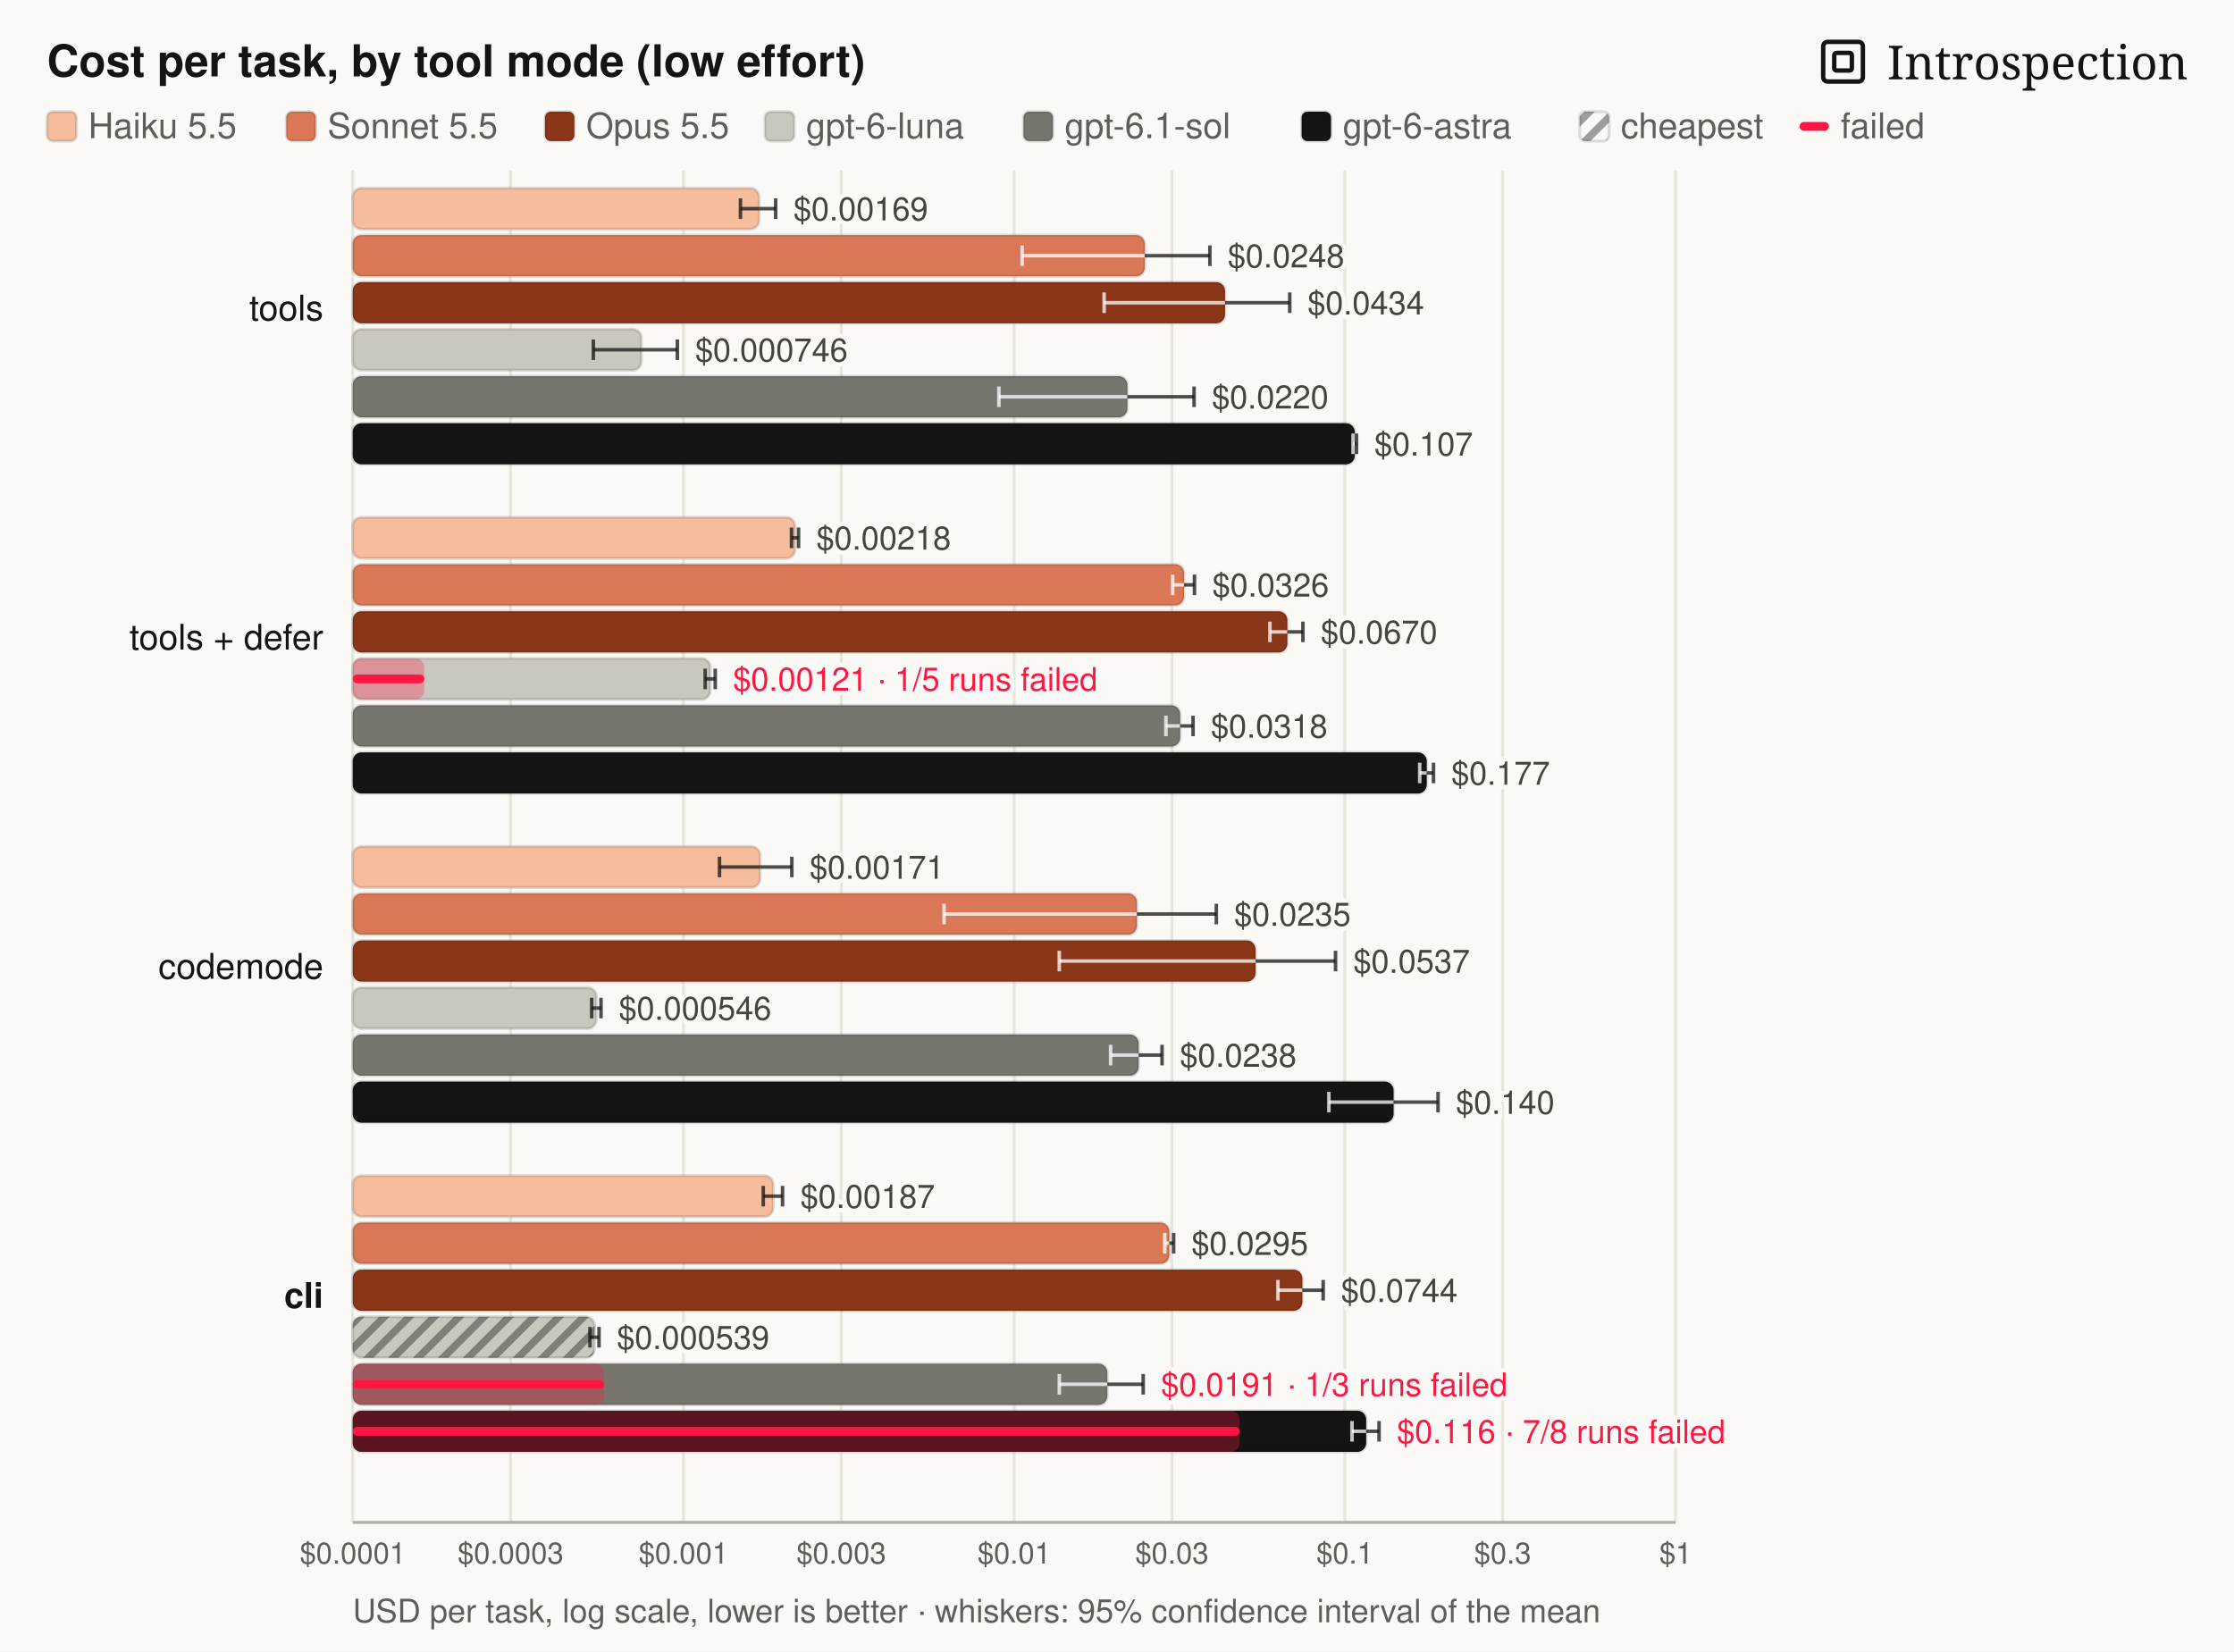
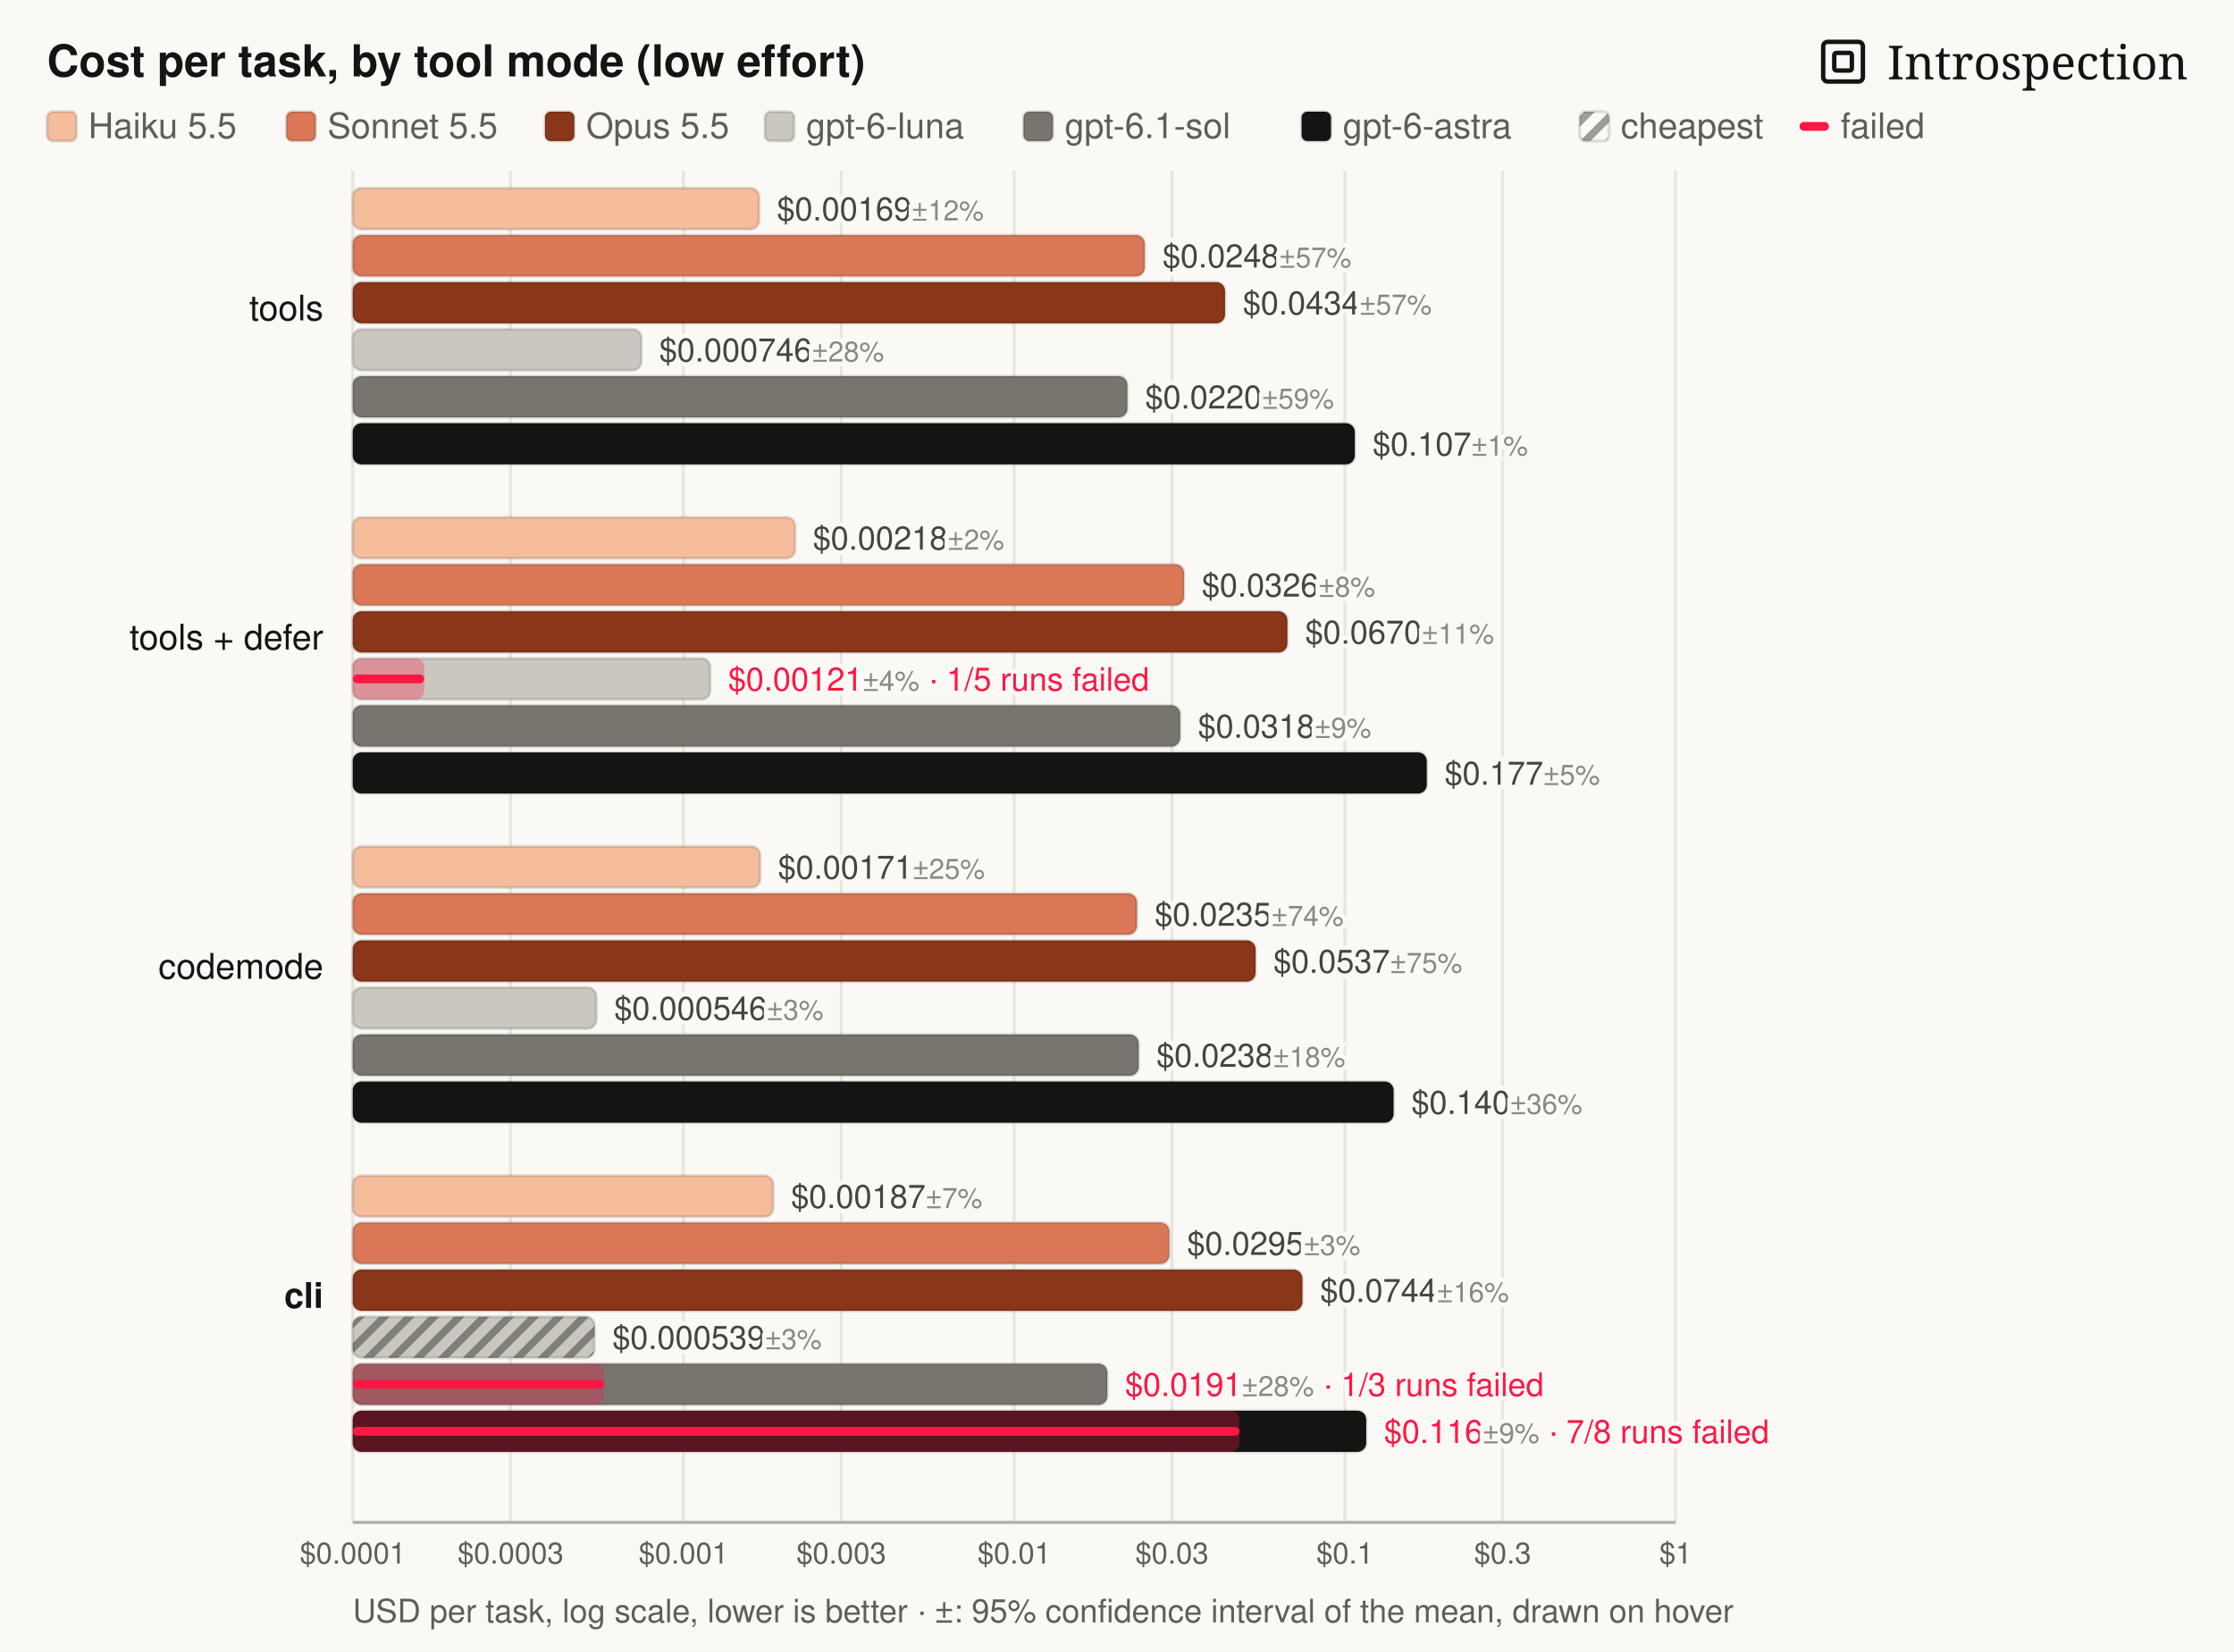
<svg xmlns="http://www.w3.org/2000/svg" width="760" height="562" viewBox="0 0 760 562" font-family="-apple-system, Segoe UI, Helvetica, Arial, sans-serif">
+   <style>.ci{opacity:0;transition:opacity .1s}.bar:hover .ci{opacity:1}</style>
  <defs>
    <pattern id="win-light" patternUnits="userSpaceOnUse" width="6" height="6" patternTransform="rotate(45)">
      <rect width="2.5" height="6" fill="#141413" opacity="0.4" />
    </pattern>
    <pattern id="win-dark" patternUnits="userSpaceOnUse" width="6" height="6" patternTransform="rotate(45)">
      <rect width="2.5" height="6" fill="#ffffff" opacity="0.6" />
    </pattern>
  </defs>
  <rect width="760" height="562" fill="#faf9f5" />
  <text x="16" y="26" font-size="15" font-weight="600" fill="#141413">Cost per task, by tool mode (low effort)</text>
  <g transform="translate(618 12) scale(0.75)" fill="none" stroke="#141413" stroke-width="2" stroke-linecap="round" stroke-linejoin="round">
    <rect x="3" y="3" width="18" height="18" rx="2" />
    <rect x="8" y="8" width="8" height="8" rx="1" />
  </g>
  <text x="642" y="27" font-size="16" font-family="Georgia, serif" fill="#141413">Introspection</text>
  <rect x="16" y="38" width="10" height="10" rx="2" fill="#f6bd9d" stroke="#0000001f" />
  <text x="30" y="47" font-size="12" fill="#5e5d59">Haiku 5.5</text>
  <rect x="97.4" y="38" width="10" height="10" rx="2" fill="#d97757" stroke="#0000001f" />
  <text x="111.4" y="47" font-size="12" fill="#5e5d59">Sonnet 5.5</text>
  <rect x="185.4" y="38" width="10" height="10" rx="2" fill="#8a3618" stroke="#0000001f" />
  <text x="199.4" y="47" font-size="12" fill="#5e5d59">Opus 5.5</text>
  <rect x="260.2" y="38" width="10" height="10" rx="2" fill="#c9c7be" stroke="#0000001f" />
  <text x="274.2" y="47" font-size="12" fill="#5e5d59">gpt-6-luna</text>
  <rect x="348.2" y="38" width="10" height="10" rx="2" fill="#77756e" stroke="#0000001f" />
  <text x="362.2" y="47" font-size="12" fill="#5e5d59">gpt-6.1-sol</text>
  <rect x="442.8" y="38" width="10" height="10" rx="2" fill="#141413" stroke="#0000001f" />
  <text x="456.8" y="47" font-size="12" fill="#5e5d59">gpt-6-astra</text>
  <rect x="537.4" y="38" width="10" height="10" rx="2" fill="url(#win-light)" stroke="#0000001f" />
  <text x="551.4" y="47" font-size="12" fill="#5e5d59">cheapest</text>
  <rect x="612.2" y="41.5" width="10" height="3" rx="1.5" fill="#ff1744" />
  <text x="626.2" y="47" font-size="12" fill="#5e5d59">failed</text>
  <line x1="120" y1="58" x2="120" y2="518" stroke="#e8e6dc" />
  <text x="120" y="532" font-size="10" text-anchor="middle" fill="#5e5d59">$0.0001</text>
  <line x1="173.676" y1="58" x2="173.676" y2="518" stroke="#e8e6dc" />
  <text x="173.676" y="532" font-size="10" text-anchor="middle" fill="#5e5d59">$0.0003</text>
  <line x1="232.5" y1="58" x2="232.5" y2="518" stroke="#e8e6dc" />
  <text x="232.5" y="532" font-size="10" text-anchor="middle" fill="#5e5d59">$0.001</text>
  <line x1="286.176" y1="58" x2="286.176" y2="518" stroke="#e8e6dc" />
  <text x="286.176" y="532" font-size="10" text-anchor="middle" fill="#5e5d59">$0.003</text>
  <line x1="345" y1="58" x2="345" y2="518" stroke="#e8e6dc" />
  <text x="345" y="532" font-size="10" text-anchor="middle" fill="#5e5d59">$0.01</text>
  <line x1="398.676" y1="58" x2="398.676" y2="518" stroke="#e8e6dc" />
  <text x="398.676" y="532" font-size="10" text-anchor="middle" fill="#5e5d59">$0.03</text>
  <line x1="457.5" y1="58" x2="457.5" y2="518" stroke="#e8e6dc" />
  <text x="457.5" y="532" font-size="10" text-anchor="middle" fill="#5e5d59">$0.1</text>
  <line x1="511.176" y1="58" x2="511.176" y2="518" stroke="#e8e6dc" />
  <text x="511.176" y="532" font-size="10" text-anchor="middle" fill="#5e5d59">$0.3</text>
  <line x1="570" y1="58" x2="570" y2="518" stroke="#e8e6dc" />
  <text x="570" y="532" font-size="10" text-anchor="middle" fill="#5e5d59">$1</text>
  <line x1="120" y1="518" x2="570" y2="518" stroke="#b0aea5" />
  <text x="110" y="109" font-size="12" text-anchor="end" fill="#141413" font-weight="400">tools</text>
-   <rect x="120" y="64" width="138.252" height="14" rx="3" fill="#f6bd9d" stroke="#0000001f" data-href="https://artificialanalysis.ai/models/claude-haiku-5-5" />
-   <g stroke-width="1.2" stroke-opacity="0.75" pointer-events="none">
-     <line x1="251.896" y1="71" x2="258.252" y2="71" stroke="#141413" />
-     <line x1="258.252" y1="71" x2="263.875" y2="71" stroke="#141413" />
-     <line x1="251.896" y1="67.5" x2="251.896" y2="74.5" stroke="#141413" />
-     <line x1="263.875" y1="67.5" x2="263.875" y2="74.5" stroke="#141413" />
-   </g>
-   <text x="269.875" y="75" font-size="11" stroke="#faf9f5" stroke-width="3" paint-order="stroke" fill="#45453f">$0.00169</text>
-   <rect x="120" y="80" width="269.433" height="14" rx="3" fill="#d97757" stroke="#0000001f" data-href="https://artificialanalysis.ai/models/claude-sonnet-5-5" />
-   <g stroke-width="1.2" stroke-opacity="0.75" pointer-events="none">
-     <line x1="347.727" y1="87" x2="389.433" y2="87" stroke="#ffffff" />
-     <line x1="389.433" y1="87" x2="411.6" y2="87" stroke="#141413" />
-     <line x1="347.727" y1="83.5" x2="347.727" y2="90.5" stroke="#ffffff" />
-     <line x1="411.6" y1="83.5" x2="411.6" y2="90.5" stroke="#141413" />
-   </g>
-   <text x="417.6" y="91" font-size="11" stroke="#faf9f5" stroke-width="3" paint-order="stroke" fill="#45453f">$0.0248</text>
-   <rect x="120" y="96" width="296.756" height="14" rx="3" fill="#8a3618" stroke="#0000001f" data-href="https://artificialanalysis.ai/models/claude-opus-5-5" />
-   <g stroke-width="1.2" stroke-opacity="0.75" pointer-events="none">
-     <line x1="375.624" y1="103" x2="416.756" y2="103" stroke="#ffffff" />
-     <line x1="416.756" y1="103" x2="438.767" y2="103" stroke="#141413" />
-     <line x1="375.624" y1="99.5" x2="375.624" y2="106.5" stroke="#ffffff" />
-     <line x1="438.767" y1="99.5" x2="438.767" y2="106.5" stroke="#141413" />
-   </g>
-   <text x="444.767" y="107" font-size="11" stroke="#faf9f5" stroke-width="3" paint-order="stroke" fill="#45453f">$0.0434</text>
-   <rect x="120" y="112" width="98.203" height="14" rx="3" fill="#c9c7be" stroke="#0000001f" data-href="https://artificialanalysis.ai/models/gpt-6-luna" />
-   <g stroke-width="1.2" stroke-opacity="0.75" pointer-events="none">
-     <line x1="201.846" y1="119" x2="218.203" y2="119" stroke="#141413" />
-     <line x1="218.203" y1="119" x2="230.436" y2="119" stroke="#141413" />
-     <line x1="201.846" y1="115.5" x2="201.846" y2="122.5" stroke="#141413" />
-     <line x1="230.436" y1="115.5" x2="230.436" y2="122.5" stroke="#141413" />
-   </g>
-   <text x="236.436" y="123" font-size="11" stroke="#faf9f5" stroke-width="3" paint-order="stroke" fill="#45453f">$0.000746</text>
-   <rect x="120" y="128" width="263.531" height="14" rx="3" fill="#77756e" stroke="#0000001f" data-href="https://artificialanalysis.ai/models/gpt-6-1-sol" />
-   <g stroke-width="1.2" stroke-opacity="0.75" pointer-events="none">
-     <line x1="339.829" y1="135" x2="383.531" y2="135" stroke="#ffffff" />
-     <line x1="383.531" y1="135" x2="406.224" y2="135" stroke="#141413" />
-     <line x1="339.829" y1="131.5" x2="339.829" y2="138.5" stroke="#ffffff" />
-     <line x1="406.224" y1="131.5" x2="406.224" y2="138.5" stroke="#141413" />
-   </g>
-   <text x="412.224" y="139" font-size="11" stroke="#faf9f5" stroke-width="3" paint-order="stroke" fill="#45453f">$0.0220</text>
-   <rect x="120" y="144" width="340.901" height="14" rx="3" fill="#141413" stroke="#0000001f" data-href="https://artificialanalysis.ai/models/gpt-6-astra" />
-   <g stroke-width="1.2" stroke-opacity="0.75" pointer-events="none">
-     <line x1="460.309" y1="151" x2="460.901" y2="151" stroke="#ffffff" />
-     <line x1="460.901" y1="151" x2="461.487" y2="151" stroke="#141413" />
-     <line x1="460.309" y1="147.5" x2="460.309" y2="154.5" stroke="#ffffff" />
-     <line x1="461.487" y1="147.5" x2="461.487" y2="154.5" stroke="#141413" />
-   </g>
-   <text x="467.487" y="155" font-size="11" stroke="#faf9f5" stroke-width="3" paint-order="stroke" fill="#45453f">$0.107</text>
+   <g class="bar">
+     <rect x="120" y="64" width="138.252" height="14" rx="3" fill="#f6bd9d" stroke="#0000001f" data-href="https://artificialanalysis.ai/models/claude-haiku-5-5" />
+     <g class="ci" stroke-width="1.2" stroke-opacity="0.75" pointer-events="none">
+       <line x1="251.896" y1="71" x2="258.252" y2="71" stroke="#141413" />
+       <line x1="258.252" y1="71" x2="263.875" y2="71" stroke="#141413" />
+       <line x1="251.896" y1="67.5" x2="251.896" y2="74.5" stroke="#141413" />
+       <line x1="263.875" y1="67.5" x2="263.875" y2="74.5" stroke="#141413" />
+     </g>
+     <text x="264.252" y="75" font-size="11" stroke="#faf9f5" stroke-width="3" paint-order="stroke" fill="#45453f">$0.00169<tspan font-size="9.5" fill="#8a8880"> ±12%</tspan>
+     </text>
+   </g>
+   <g class="bar">
+     <rect x="120" y="80" width="269.433" height="14" rx="3" fill="#d97757" stroke="#0000001f" data-href="https://artificialanalysis.ai/models/claude-sonnet-5-5" />
+     <g class="ci" stroke-width="1.2" stroke-opacity="0.75" pointer-events="none">
+       <line x1="347.727" y1="87" x2="389.433" y2="87" stroke="#ffffff" />
+       <line x1="389.433" y1="87" x2="411.6" y2="87" stroke="#141413" />
+       <line x1="347.727" y1="83.5" x2="347.727" y2="90.5" stroke="#ffffff" />
+       <line x1="411.6" y1="83.5" x2="411.6" y2="90.5" stroke="#141413" />
+     </g>
+     <text x="395.433" y="91" font-size="11" stroke="#faf9f5" stroke-width="3" paint-order="stroke" fill="#45453f">$0.0248<tspan font-size="9.5" fill="#8a8880"> ±57%</tspan>
+     </text>
+   </g>
+   <g class="bar">
+     <rect x="120" y="96" width="296.756" height="14" rx="3" fill="#8a3618" stroke="#0000001f" data-href="https://artificialanalysis.ai/models/claude-opus-5-5" />
+     <g class="ci" stroke-width="1.2" stroke-opacity="0.75" pointer-events="none">
+       <line x1="375.624" y1="103" x2="416.756" y2="103" stroke="#ffffff" />
+       <line x1="416.756" y1="103" x2="438.767" y2="103" stroke="#141413" />
+       <line x1="375.624" y1="99.5" x2="375.624" y2="106.5" stroke="#ffffff" />
+       <line x1="438.767" y1="99.5" x2="438.767" y2="106.5" stroke="#141413" />
+     </g>
+     <text x="422.756" y="107" font-size="11" stroke="#faf9f5" stroke-width="3" paint-order="stroke" fill="#45453f">$0.0434<tspan font-size="9.5" fill="#8a8880"> ±57%</tspan>
+     </text>
+   </g>
+   <g class="bar">
+     <rect x="120" y="112" width="98.203" height="14" rx="3" fill="#c9c7be" stroke="#0000001f" data-href="https://artificialanalysis.ai/models/gpt-6-luna" />
+     <g class="ci" stroke-width="1.2" stroke-opacity="0.75" pointer-events="none">
+       <line x1="201.846" y1="119" x2="218.203" y2="119" stroke="#141413" />
+       <line x1="218.203" y1="119" x2="230.436" y2="119" stroke="#141413" />
+       <line x1="201.846" y1="115.5" x2="201.846" y2="122.5" stroke="#141413" />
+       <line x1="230.436" y1="115.5" x2="230.436" y2="122.5" stroke="#141413" />
+     </g>
+     <text x="224.203" y="123" font-size="11" stroke="#faf9f5" stroke-width="3" paint-order="stroke" fill="#45453f">$0.000746<tspan font-size="9.5" fill="#8a8880"> ±28%</tspan>
+     </text>
+   </g>
+   <g class="bar">
+     <rect x="120" y="128" width="263.531" height="14" rx="3" fill="#77756e" stroke="#0000001f" data-href="https://artificialanalysis.ai/models/gpt-6-1-sol" />
+     <g class="ci" stroke-width="1.2" stroke-opacity="0.75" pointer-events="none">
+       <line x1="339.829" y1="135" x2="383.531" y2="135" stroke="#ffffff" />
+       <line x1="383.531" y1="135" x2="406.224" y2="135" stroke="#141413" />
+       <line x1="339.829" y1="131.5" x2="339.829" y2="138.5" stroke="#ffffff" />
+       <line x1="406.224" y1="131.5" x2="406.224" y2="138.5" stroke="#141413" />
+     </g>
+     <text x="389.531" y="139" font-size="11" stroke="#faf9f5" stroke-width="3" paint-order="stroke" fill="#45453f">$0.0220<tspan font-size="9.5" fill="#8a8880"> ±59%</tspan>
+     </text>
+   </g>
+   <g class="bar">
+     <rect x="120" y="144" width="340.901" height="14" rx="3" fill="#141413" stroke="#0000001f" data-href="https://artificialanalysis.ai/models/gpt-6-astra" />
+     <g class="ci" stroke-width="1.2" stroke-opacity="0.75" pointer-events="none">
+       <line x1="460.309" y1="151" x2="460.901" y2="151" stroke="#ffffff" />
+       <line x1="460.901" y1="151" x2="461.487" y2="151" stroke="#141413" />
+       <line x1="460.309" y1="147.5" x2="460.309" y2="154.5" stroke="#ffffff" />
+       <line x1="461.487" y1="147.5" x2="461.487" y2="154.5" stroke="#141413" />
+     </g>
+     <text x="466.901" y="155" font-size="11" stroke="#faf9f5" stroke-width="3" paint-order="stroke" fill="#45453f">$0.107<tspan font-size="9.5" fill="#8a8880"> ±1%</tspan>
+     </text>
+   </g>
  <text x="110" y="221" font-size="12" text-anchor="end" fill="#141413" font-weight="400">tools + defer</text>
-   <rect x="120" y="176" width="150.479" height="14" rx="3" fill="#f6bd9d" stroke="#0000001f" data-href="https://artificialanalysis.ai/models/claude-haiku-5-5" />
-   <g stroke-width="1.2" stroke-opacity="0.75" pointer-events="none">
-     <line x1="269.261" y1="183" x2="270.479" y2="183" stroke="#141413" />
-     <line x1="270.479" y1="183" x2="271.667" y2="183" stroke="#141413" />
-     <line x1="269.261" y1="179.5" x2="269.261" y2="186.5" stroke="#141413" />
-     <line x1="271.667" y1="179.5" x2="271.667" y2="186.5" stroke="#141413" />
-   </g>
-   <text x="277.667" y="187" font-size="11" stroke="#faf9f5" stroke-width="3" paint-order="stroke" fill="#45453f">$0.00218</text>
-   <rect x="120" y="192" width="282.791" height="14" rx="3" fill="#d97757" stroke="#0000001f" data-href="https://artificialanalysis.ai/models/claude-sonnet-5-5" />
-   <g stroke-width="1.2" stroke-opacity="0.75" pointer-events="none">
-     <line x1="398.943" y1="199" x2="402.791" y2="199" stroke="#ffffff" />
-     <line x1="402.791" y1="199" x2="406.357" y2="199" stroke="#141413" />
-     <line x1="398.943" y1="195.5" x2="398.943" y2="202.5" stroke="#ffffff" />
-     <line x1="406.357" y1="195.5" x2="406.357" y2="202.5" stroke="#141413" />
-   </g>
-   <text x="412.357" y="203" font-size="11" stroke="#faf9f5" stroke-width="3" paint-order="stroke" fill="#45453f">$0.0326</text>
-   <rect x="120" y="208" width="317.96" height="14" rx="3" fill="#8a3618" stroke="#0000001f" data-href="https://artificialanalysis.ai/models/claude-opus-5-5" />
-   <g stroke-width="1.2" stroke-opacity="0.75" pointer-events="none">
-     <line x1="432.026" y1="215" x2="437.96" y2="215" stroke="#ffffff" />
-     <line x1="437.96" y1="215" x2="443.25" y2="215" stroke="#141413" />
-     <line x1="432.026" y1="211.5" x2="432.026" y2="218.5" stroke="#ffffff" />
-     <line x1="443.25" y1="211.5" x2="443.25" y2="218.5" stroke="#141413" />
-   </g>
-   <text x="449.25" y="219" font-size="11" stroke="#faf9f5" stroke-width="3" paint-order="stroke" fill="#45453f">$0.0670</text>
-   <rect x="120" y="224" width="121.642" height="14" rx="3" fill="#c9c7be" stroke="#0000001f" data-href="https://artificialanalysis.ai/models/gpt-6-luna" />
-   <rect x="120" y="224" width="24.328" height="14" rx="3" fill="#ff1744" opacity="0.3" pointer-events="none" />
-   <rect x="120" y="229.5" width="24.328" height="3" rx="1.5" fill="#ff1744" pointer-events="none" />
-   <g stroke-width="1.2" stroke-opacity="0.75" pointer-events="none">
-     <line x1="239.899" y1="231" x2="241.642" y2="231" stroke="#141413" />
-     <line x1="241.642" y1="231" x2="243.325" y2="231" stroke="#141413" />
-     <line x1="239.899" y1="227.5" x2="239.899" y2="234.5" stroke="#141413" />
-     <line x1="243.325" y1="227.5" x2="243.325" y2="234.5" stroke="#141413" />
-   </g>
-   <text x="249.325" y="235" font-size="11" stroke="#faf9f5" stroke-width="3" paint-order="stroke" fill="#ff1744">$0.00121 · 1/5 runs failed</text>
-   <rect x="120" y="240" width="281.476" height="14" rx="3" fill="#77756e" stroke="#0000001f" data-href="https://artificialanalysis.ai/models/gpt-6-1-sol" />
-   <g stroke-width="1.2" stroke-opacity="0.75" pointer-events="none">
-     <line x1="396.639" y1="247" x2="401.476" y2="247" stroke="#ffffff" />
-     <line x1="401.476" y1="247" x2="405.876" y2="247" stroke="#141413" />
-     <line x1="396.639" y1="243.5" x2="396.639" y2="250.5" stroke="#ffffff" />
-     <line x1="405.876" y1="243.5" x2="405.876" y2="250.5" stroke="#141413" />
-   </g>
-   <text x="411.876" y="251" font-size="11" stroke="#faf9f5" stroke-width="3" paint-order="stroke" fill="#45453f">$0.0318</text>
-   <rect x="120" y="256" width="365.383" height="14" rx="3" fill="#141413" stroke="#0000001f" data-href="https://artificialanalysis.ai/models/gpt-6-astra" />
-   <g stroke-width="1.2" stroke-opacity="0.75" pointer-events="none">
-     <line x1="482.985" y1="263" x2="485.383" y2="263" stroke="#ffffff" />
-     <line x1="485.383" y1="263" x2="487.668" y2="263" stroke="#141413" />
-     <line x1="482.985" y1="259.5" x2="482.985" y2="266.5" stroke="#ffffff" />
-     <line x1="487.668" y1="259.5" x2="487.668" y2="266.5" stroke="#141413" />
-   </g>
-   <text x="493.668" y="267" font-size="11" stroke="#faf9f5" stroke-width="3" paint-order="stroke" fill="#45453f">$0.177</text>
+   <g class="bar">
+     <rect x="120" y="176" width="150.479" height="14" rx="3" fill="#f6bd9d" stroke="#0000001f" data-href="https://artificialanalysis.ai/models/claude-haiku-5-5" />
+     <g class="ci" stroke-width="1.2" stroke-opacity="0.75" pointer-events="none">
+       <line x1="269.261" y1="183" x2="270.479" y2="183" stroke="#141413" />
+       <line x1="270.479" y1="183" x2="271.667" y2="183" stroke="#141413" />
+       <line x1="269.261" y1="179.5" x2="269.261" y2="186.5" stroke="#141413" />
+       <line x1="271.667" y1="179.5" x2="271.667" y2="186.5" stroke="#141413" />
+     </g>
+     <text x="276.479" y="187" font-size="11" stroke="#faf9f5" stroke-width="3" paint-order="stroke" fill="#45453f">$0.00218<tspan font-size="9.5" fill="#8a8880"> ±2%</tspan>
+     </text>
+   </g>
+   <g class="bar">
+     <rect x="120" y="192" width="282.791" height="14" rx="3" fill="#d97757" stroke="#0000001f" data-href="https://artificialanalysis.ai/models/claude-sonnet-5-5" />
+     <g class="ci" stroke-width="1.2" stroke-opacity="0.75" pointer-events="none">
+       <line x1="398.943" y1="199" x2="402.791" y2="199" stroke="#ffffff" />
+       <line x1="402.791" y1="199" x2="406.357" y2="199" stroke="#141413" />
+       <line x1="398.943" y1="195.5" x2="398.943" y2="202.5" stroke="#ffffff" />
+       <line x1="406.357" y1="195.5" x2="406.357" y2="202.5" stroke="#141413" />
+     </g>
+     <text x="408.791" y="203" font-size="11" stroke="#faf9f5" stroke-width="3" paint-order="stroke" fill="#45453f">$0.0326<tspan font-size="9.5" fill="#8a8880"> ±8%</tspan>
+     </text>
+   </g>
+   <g class="bar">
+     <rect x="120" y="208" width="317.96" height="14" rx="3" fill="#8a3618" stroke="#0000001f" data-href="https://artificialanalysis.ai/models/claude-opus-5-5" />
+     <g class="ci" stroke-width="1.2" stroke-opacity="0.75" pointer-events="none">
+       <line x1="432.026" y1="215" x2="437.96" y2="215" stroke="#ffffff" />
+       <line x1="437.96" y1="215" x2="443.25" y2="215" stroke="#141413" />
+       <line x1="432.026" y1="211.5" x2="432.026" y2="218.5" stroke="#ffffff" />
+       <line x1="443.25" y1="211.5" x2="443.25" y2="218.5" stroke="#141413" />
+     </g>
+     <text x="443.96" y="219" font-size="11" stroke="#faf9f5" stroke-width="3" paint-order="stroke" fill="#45453f">$0.0670<tspan font-size="9.5" fill="#8a8880"> ±11%</tspan>
+     </text>
+   </g>
+   <g class="bar">
+     <rect x="120" y="224" width="121.642" height="14" rx="3" fill="#c9c7be" stroke="#0000001f" data-href="https://artificialanalysis.ai/models/gpt-6-luna" />
+     <rect x="120" y="224" width="24.328" height="14" rx="3" fill="#ff1744" opacity="0.3" pointer-events="none" />
+     <rect x="120" y="229.5" width="24.328" height="3" rx="1.5" fill="#ff1744" pointer-events="none" />
+     <g class="ci" stroke-width="1.2" stroke-opacity="0.75" pointer-events="none">
+       <line x1="239.899" y1="231" x2="241.642" y2="231" stroke="#141413" />
+       <line x1="241.642" y1="231" x2="243.325" y2="231" stroke="#141413" />
+       <line x1="239.899" y1="227.5" x2="239.899" y2="234.5" stroke="#141413" />
+       <line x1="243.325" y1="227.5" x2="243.325" y2="234.5" stroke="#141413" />
+     </g>
+     <text x="247.642" y="235" font-size="11" stroke="#faf9f5" stroke-width="3" paint-order="stroke" fill="#ff1744">$0.00121<tspan font-size="9.5" fill="#8a8880"> ±4%</tspan> · 1/5 runs failed</text>
+   </g>
+   <g class="bar">
+     <rect x="120" y="240" width="281.476" height="14" rx="3" fill="#77756e" stroke="#0000001f" data-href="https://artificialanalysis.ai/models/gpt-6-1-sol" />
+     <g class="ci" stroke-width="1.2" stroke-opacity="0.75" pointer-events="none">
+       <line x1="396.639" y1="247" x2="401.476" y2="247" stroke="#ffffff" />
+       <line x1="401.476" y1="247" x2="405.876" y2="247" stroke="#141413" />
+       <line x1="396.639" y1="243.5" x2="396.639" y2="250.5" stroke="#ffffff" />
+       <line x1="405.876" y1="243.5" x2="405.876" y2="250.5" stroke="#141413" />
+     </g>
+     <text x="407.476" y="251" font-size="11" stroke="#faf9f5" stroke-width="3" paint-order="stroke" fill="#45453f">$0.0318<tspan font-size="9.5" fill="#8a8880"> ±9%</tspan>
+     </text>
+   </g>
+   <g class="bar">
+     <rect x="120" y="256" width="365.383" height="14" rx="3" fill="#141413" stroke="#0000001f" data-href="https://artificialanalysis.ai/models/gpt-6-astra" />
+     <g class="ci" stroke-width="1.2" stroke-opacity="0.75" pointer-events="none">
+       <line x1="482.985" y1="263" x2="485.383" y2="263" stroke="#ffffff" />
+       <line x1="485.383" y1="263" x2="487.668" y2="263" stroke="#141413" />
+       <line x1="482.985" y1="259.5" x2="482.985" y2="266.5" stroke="#ffffff" />
+       <line x1="487.668" y1="259.5" x2="487.668" y2="266.5" stroke="#141413" />
+     </g>
+     <text x="491.383" y="267" font-size="11" stroke="#faf9f5" stroke-width="3" paint-order="stroke" fill="#45453f">$0.177<tspan font-size="9.5" fill="#8a8880"> ±5%</tspan>
+     </text>
+   </g>
  <text x="110" y="333" font-size="12" text-anchor="end" fill="#141413" font-weight="400">codemode</text>
-   <rect x="120" y="288" width="138.607" height="14" rx="3" fill="#f6bd9d" stroke="#0000001f" data-href="https://artificialanalysis.ai/models/claude-haiku-5-5" />
-   <g stroke-width="1.2" stroke-opacity="0.75" pointer-events="none">
-     <line x1="244.77" y1="295" x2="258.607" y2="295" stroke="#141413" />
-     <line x1="258.607" y1="295" x2="269.377" y2="295" stroke="#141413" />
-     <line x1="244.77" y1="291.5" x2="244.77" y2="298.5" stroke="#141413" />
-     <line x1="269.377" y1="291.5" x2="269.377" y2="298.5" stroke="#141413" />
-   </g>
-   <text x="275.377" y="299" font-size="11" stroke="#faf9f5" stroke-width="3" paint-order="stroke" fill="#45453f">$0.00171</text>
-   <rect x="120" y="304" width="266.763" height="14" rx="3" fill="#d97757" stroke="#0000001f" data-href="https://artificialanalysis.ai/models/claude-sonnet-5-5" />
-   <g stroke-width="1.2" stroke-opacity="0.75" pointer-events="none">
-     <line x1="321.161" y1="311" x2="386.763" y2="311" stroke="#ffffff" />
-     <line x1="386.763" y1="311" x2="413.792" y2="311" stroke="#141413" />
-     <line x1="321.161" y1="307.5" x2="321.161" y2="314.5" stroke="#ffffff" />
-     <line x1="413.792" y1="307.5" x2="413.792" y2="314.5" stroke="#141413" />
-   </g>
-   <text x="419.792" y="315" font-size="11" stroke="#faf9f5" stroke-width="3" paint-order="stroke" fill="#45453f">$0.0235</text>
-   <rect x="120" y="320" width="307.144" height="14" rx="3" fill="#8a3618" stroke="#0000001f" data-href="https://artificialanalysis.ai/models/claude-opus-5-5" />
-   <g stroke-width="1.2" stroke-opacity="0.75" pointer-events="none">
-     <line x1="360.367" y1="327" x2="427.144" y2="327" stroke="#ffffff" />
-     <line x1="427.144" y1="327" x2="454.348" y2="327" stroke="#141413" />
-     <line x1="360.367" y1="323.5" x2="360.367" y2="330.5" stroke="#ffffff" />
-     <line x1="454.348" y1="323.5" x2="454.348" y2="330.5" stroke="#141413" />
-   </g>
-   <text x="460.348" y="331" font-size="11" stroke="#faf9f5" stroke-width="3" paint-order="stroke" fill="#45453f">$0.0537</text>
-   <rect x="120" y="336" width="82.898" height="14" rx="3" fill="#c9c7be" stroke="#0000001f" data-href="https://artificialanalysis.ai/models/gpt-6-luna" />
-   <g stroke-width="1.2" stroke-opacity="0.75" pointer-events="none">
-     <line x1="201.285" y1="343" x2="202.898" y2="343" stroke="#141413" />
-     <line x1="202.898" y1="343" x2="204.46" y2="343" stroke="#141413" />
-     <line x1="201.285" y1="339.5" x2="201.285" y2="346.5" stroke="#141413" />
-     <line x1="204.46" y1="339.5" x2="204.46" y2="346.5" stroke="#141413" />
-   </g>
-   <text x="210.46" y="347" font-size="11" stroke="#faf9f5" stroke-width="3" paint-order="stroke" fill="#45453f">$0.000546</text>
-   <rect x="120" y="352" width="267.355" height="14" rx="3" fill="#77756e" stroke="#0000001f" data-href="https://artificialanalysis.ai/models/gpt-6-1-sol" />
-   <g stroke-width="1.2" stroke-opacity="0.75" pointer-events="none">
-     <line x1="377.823" y1="359" x2="387.355" y2="359" stroke="#ffffff" />
-     <line x1="387.355" y1="359" x2="395.328" y2="359" stroke="#141413" />
-     <line x1="377.823" y1="355.5" x2="377.823" y2="362.5" stroke="#ffffff" />
-     <line x1="395.328" y1="355.5" x2="395.328" y2="362.5" stroke="#141413" />
-   </g>
-   <text x="401.328" y="363" font-size="11" stroke="#faf9f5" stroke-width="3" paint-order="stroke" fill="#45453f">$0.0238</text>
-   <rect x="120" y="368" width="354.099" height="14" rx="3" fill="#141413" stroke="#0000001f" data-href="https://artificialanalysis.ai/models/gpt-6-astra" />
-   <g stroke-width="1.2" stroke-opacity="0.75" pointer-events="none">
-     <line x1="452.08" y1="375" x2="474.099" y2="375" stroke="#ffffff" />
-     <line x1="474.099" y1="375" x2="489.223" y2="375" stroke="#141413" />
-     <line x1="452.08" y1="371.5" x2="452.08" y2="378.5" stroke="#ffffff" />
-     <line x1="489.223" y1="371.5" x2="489.223" y2="378.5" stroke="#141413" />
-   </g>
-   <text x="495.223" y="379" font-size="11" stroke="#faf9f5" stroke-width="3" paint-order="stroke" fill="#45453f">$0.140</text>
+   <g class="bar">
+     <rect x="120" y="288" width="138.607" height="14" rx="3" fill="#f6bd9d" stroke="#0000001f" data-href="https://artificialanalysis.ai/models/claude-haiku-5-5" />
+     <g class="ci" stroke-width="1.2" stroke-opacity="0.75" pointer-events="none">
+       <line x1="244.77" y1="295" x2="258.607" y2="295" stroke="#141413" />
+       <line x1="258.607" y1="295" x2="269.377" y2="295" stroke="#141413" />
+       <line x1="244.77" y1="291.5" x2="244.77" y2="298.5" stroke="#141413" />
+       <line x1="269.377" y1="291.5" x2="269.377" y2="298.5" stroke="#141413" />
+     </g>
+     <text x="264.607" y="299" font-size="11" stroke="#faf9f5" stroke-width="3" paint-order="stroke" fill="#45453f">$0.00171<tspan font-size="9.5" fill="#8a8880"> ±25%</tspan>
+     </text>
+   </g>
+   <g class="bar">
+     <rect x="120" y="304" width="266.763" height="14" rx="3" fill="#d97757" stroke="#0000001f" data-href="https://artificialanalysis.ai/models/claude-sonnet-5-5" />
+     <g class="ci" stroke-width="1.2" stroke-opacity="0.75" pointer-events="none">
+       <line x1="321.161" y1="311" x2="386.763" y2="311" stroke="#ffffff" />
+       <line x1="386.763" y1="311" x2="413.792" y2="311" stroke="#141413" />
+       <line x1="321.161" y1="307.5" x2="321.161" y2="314.5" stroke="#ffffff" />
+       <line x1="413.792" y1="307.5" x2="413.792" y2="314.5" stroke="#141413" />
+     </g>
+     <text x="392.763" y="315" font-size="11" stroke="#faf9f5" stroke-width="3" paint-order="stroke" fill="#45453f">$0.0235<tspan font-size="9.5" fill="#8a8880"> ±74%</tspan>
+     </text>
+   </g>
+   <g class="bar">
+     <rect x="120" y="320" width="307.144" height="14" rx="3" fill="#8a3618" stroke="#0000001f" data-href="https://artificialanalysis.ai/models/claude-opus-5-5" />
+     <g class="ci" stroke-width="1.2" stroke-opacity="0.75" pointer-events="none">
+       <line x1="360.367" y1="327" x2="427.144" y2="327" stroke="#ffffff" />
+       <line x1="427.144" y1="327" x2="454.348" y2="327" stroke="#141413" />
+       <line x1="360.367" y1="323.5" x2="360.367" y2="330.5" stroke="#ffffff" />
+       <line x1="454.348" y1="323.5" x2="454.348" y2="330.5" stroke="#141413" />
+     </g>
+     <text x="433.144" y="331" font-size="11" stroke="#faf9f5" stroke-width="3" paint-order="stroke" fill="#45453f">$0.0537<tspan font-size="9.5" fill="#8a8880"> ±75%</tspan>
+     </text>
+   </g>
+   <g class="bar">
+     <rect x="120" y="336" width="82.898" height="14" rx="3" fill="#c9c7be" stroke="#0000001f" data-href="https://artificialanalysis.ai/models/gpt-6-luna" />
+     <g class="ci" stroke-width="1.2" stroke-opacity="0.75" pointer-events="none">
+       <line x1="201.285" y1="343" x2="202.898" y2="343" stroke="#141413" />
+       <line x1="202.898" y1="343" x2="204.46" y2="343" stroke="#141413" />
+       <line x1="201.285" y1="339.5" x2="201.285" y2="346.5" stroke="#141413" />
+       <line x1="204.46" y1="339.5" x2="204.46" y2="346.5" stroke="#141413" />
+     </g>
+     <text x="208.898" y="347" font-size="11" stroke="#faf9f5" stroke-width="3" paint-order="stroke" fill="#45453f">$0.000546<tspan font-size="9.5" fill="#8a8880"> ±3%</tspan>
+     </text>
+   </g>
+   <g class="bar">
+     <rect x="120" y="352" width="267.355" height="14" rx="3" fill="#77756e" stroke="#0000001f" data-href="https://artificialanalysis.ai/models/gpt-6-1-sol" />
+     <g class="ci" stroke-width="1.2" stroke-opacity="0.75" pointer-events="none">
+       <line x1="377.823" y1="359" x2="387.355" y2="359" stroke="#ffffff" />
+       <line x1="387.355" y1="359" x2="395.328" y2="359" stroke="#141413" />
+       <line x1="377.823" y1="355.5" x2="377.823" y2="362.5" stroke="#ffffff" />
+       <line x1="395.328" y1="355.5" x2="395.328" y2="362.5" stroke="#141413" />
+     </g>
+     <text x="393.355" y="363" font-size="11" stroke="#faf9f5" stroke-width="3" paint-order="stroke" fill="#45453f">$0.0238<tspan font-size="9.5" fill="#8a8880"> ±18%</tspan>
+     </text>
+   </g>
+   <g class="bar">
+     <rect x="120" y="368" width="354.099" height="14" rx="3" fill="#141413" stroke="#0000001f" data-href="https://artificialanalysis.ai/models/gpt-6-astra" />
+     <g class="ci" stroke-width="1.2" stroke-opacity="0.75" pointer-events="none">
+       <line x1="452.08" y1="375" x2="474.099" y2="375" stroke="#ffffff" />
+       <line x1="474.099" y1="375" x2="489.223" y2="375" stroke="#141413" />
+       <line x1="452.08" y1="371.5" x2="452.08" y2="378.5" stroke="#ffffff" />
+       <line x1="489.223" y1="371.5" x2="489.223" y2="378.5" stroke="#141413" />
+     </g>
+     <text x="480.099" y="379" font-size="11" stroke="#faf9f5" stroke-width="3" paint-order="stroke" fill="#45453f">$0.140<tspan font-size="9.5" fill="#8a8880"> ±36%</tspan>
+     </text>
+   </g>
  <text x="110" y="445" font-size="12" text-anchor="end" fill="#141413" font-weight="600">cli</text>
-   <rect x="120" y="400" width="143.048" height="14" rx="3" fill="#f6bd9d" stroke="#0000001f" data-href="https://artificialanalysis.ai/models/claude-haiku-5-5" />
-   <g stroke-width="1.2" stroke-opacity="0.75" pointer-events="none">
-     <line x1="259.658" y1="407" x2="263.048" y2="407" stroke="#141413" />
-     <line x1="263.048" y1="407" x2="266.218" y2="407" stroke="#141413" />
-     <line x1="259.658" y1="403.5" x2="259.658" y2="410.5" stroke="#141413" />
-     <line x1="266.218" y1="403.5" x2="266.218" y2="410.5" stroke="#141413" />
-   </g>
-   <text x="272.218" y="411" font-size="11" stroke="#faf9f5" stroke-width="3" paint-order="stroke" fill="#45453f">$0.00187</text>
-   <rect x="120" y="416" width="277.78" height="14" rx="3" fill="#d97757" stroke="#0000001f" data-href="https://artificialanalysis.ai/models/claude-sonnet-5-5" />
-   <g stroke-width="1.2" stroke-opacity="0.75" pointer-events="none">
-     <line x1="396.241" y1="423" x2="397.78" y2="423" stroke="#ffffff" />
-     <line x1="397.78" y1="423" x2="399.273" y2="423" stroke="#141413" />
-     <line x1="396.241" y1="419.5" x2="396.241" y2="426.5" stroke="#ffffff" />
-     <line x1="399.273" y1="419.5" x2="399.273" y2="426.5" stroke="#141413" />
-   </g>
-   <text x="405.273" y="427" font-size="11" stroke="#faf9f5" stroke-width="3" paint-order="stroke" fill="#45453f">$0.0295</text>
-   <rect x="120" y="432" width="323.051" height="14" rx="3" fill="#8a3618" stroke="#0000001f" data-href="https://artificialanalysis.ai/models/claude-opus-5-5" />
-   <g stroke-width="1.2" stroke-opacity="0.75" pointer-events="none">
-     <line x1="434.751" y1="439" x2="443.051" y2="439" stroke="#ffffff" />
-     <line x1="443.051" y1="439" x2="450.144" y2="439" stroke="#141413" />
-     <line x1="434.751" y1="435.5" x2="434.751" y2="442.5" stroke="#ffffff" />
-     <line x1="450.144" y1="435.5" x2="450.144" y2="442.5" stroke="#141413" />
-   </g>
-   <text x="456.144" y="443" font-size="11" stroke="#faf9f5" stroke-width="3" paint-order="stroke" fill="#45453f">$0.0744</text>
-   <rect x="120" y="448" width="82.271" height="14" rx="3" fill="#c9c7be" stroke="#0000001f" data-href="https://artificialanalysis.ai/models/gpt-6-luna" />
-   <rect x="120" y="448" width="82.271" height="14" rx="3" fill="url(#win-light)" pointer-events="none" />
-   <g stroke-width="1.2" stroke-opacity="0.75" pointer-events="none">
-     <line x1="200.706" y1="455" x2="202.271" y2="455" stroke="#141413" />
-     <line x1="202.271" y1="455" x2="203.787" y2="455" stroke="#141413" />
-     <line x1="200.706" y1="451.5" x2="200.706" y2="458.5" stroke="#141413" />
-     <line x1="203.787" y1="451.5" x2="203.787" y2="458.5" stroke="#141413" />
-   </g>
-   <text x="209.787" y="459" font-size="11" stroke="#faf9f5" stroke-width="3" paint-order="stroke" fill="#45453f">$0.000539</text>
-   <rect x="120" y="464" width="256.701" height="14" rx="3" fill="#77756e" stroke="#0000001f" data-href="https://artificialanalysis.ai/models/gpt-6-1-sol" />
-   <rect x="120" y="464" width="85.567" height="14" rx="3" fill="#ff1744" opacity="0.3" pointer-events="none" />
-   <rect x="120" y="469.5" width="85.567" height="3" rx="1.5" fill="#ff1744" pointer-events="none" />
-   <g stroke-width="1.2" stroke-opacity="0.75" pointer-events="none">
-     <line x1="360.378" y1="471" x2="376.701" y2="471" stroke="#ffffff" />
-     <line x1="376.701" y1="471" x2="388.915" y2="471" stroke="#141413" />
-     <line x1="360.378" y1="467.5" x2="360.378" y2="474.5" stroke="#ffffff" />
-     <line x1="388.915" y1="467.5" x2="388.915" y2="474.5" stroke="#141413" />
-   </g>
-   <text x="394.915" y="475" font-size="11" stroke="#faf9f5" stroke-width="3" paint-order="stroke" fill="#ff1744">$0.0191 · 1/3 runs failed</text>
-   <rect x="120" y="480" width="344.773" height="14" rx="3" fill="#141413" stroke="#0000001f" data-href="https://artificialanalysis.ai/models/gpt-6-astra" />
-   <rect x="120" y="480" width="301.676" height="14" rx="3" fill="#ff1744" opacity="0.3" pointer-events="none" />
-   <rect x="120" y="485.5" width="301.676" height="3" rx="1.5" fill="#ff1744" pointer-events="none" />
-   <g stroke-width="1.2" stroke-opacity="0.75" pointer-events="none">
-     <line x1="459.957" y1="487" x2="464.773" y2="487" stroke="#ffffff" />
-     <line x1="464.773" y1="487" x2="469.156" y2="487" stroke="#141413" />
-     <line x1="459.957" y1="483.5" x2="459.957" y2="490.5" stroke="#ffffff" />
-     <line x1="469.156" y1="483.5" x2="469.156" y2="490.5" stroke="#141413" />
-   </g>
-   <text x="475.156" y="491" font-size="11" stroke="#faf9f5" stroke-width="3" paint-order="stroke" fill="#ff1744">$0.116 · 7/8 runs failed</text>
-   <text x="120" y="552" font-size="11" fill="#5e5d59">USD per task, log scale, lower is better · whiskers: 95% confidence interval of the mean</text>
+   <g class="bar">
+     <rect x="120" y="400" width="143.048" height="14" rx="3" fill="#f6bd9d" stroke="#0000001f" data-href="https://artificialanalysis.ai/models/claude-haiku-5-5" />
+     <g class="ci" stroke-width="1.2" stroke-opacity="0.75" pointer-events="none">
+       <line x1="259.658" y1="407" x2="263.048" y2="407" stroke="#141413" />
+       <line x1="263.048" y1="407" x2="266.218" y2="407" stroke="#141413" />
+       <line x1="259.658" y1="403.5" x2="259.658" y2="410.5" stroke="#141413" />
+       <line x1="266.218" y1="403.5" x2="266.218" y2="410.5" stroke="#141413" />
+     </g>
+     <text x="269.048" y="411" font-size="11" stroke="#faf9f5" stroke-width="3" paint-order="stroke" fill="#45453f">$0.00187<tspan font-size="9.5" fill="#8a8880"> ±7%</tspan>
+     </text>
+   </g>
+   <g class="bar">
+     <rect x="120" y="416" width="277.78" height="14" rx="3" fill="#d97757" stroke="#0000001f" data-href="https://artificialanalysis.ai/models/claude-sonnet-5-5" />
+     <g class="ci" stroke-width="1.2" stroke-opacity="0.75" pointer-events="none">
+       <line x1="396.241" y1="423" x2="397.78" y2="423" stroke="#ffffff" />
+       <line x1="397.78" y1="423" x2="399.273" y2="423" stroke="#141413" />
+       <line x1="396.241" y1="419.5" x2="396.241" y2="426.5" stroke="#ffffff" />
+       <line x1="399.273" y1="419.5" x2="399.273" y2="426.5" stroke="#141413" />
+     </g>
+     <text x="403.78" y="427" font-size="11" stroke="#faf9f5" stroke-width="3" paint-order="stroke" fill="#45453f">$0.0295<tspan font-size="9.5" fill="#8a8880"> ±3%</tspan>
+     </text>
+   </g>
+   <g class="bar">
+     <rect x="120" y="432" width="323.051" height="14" rx="3" fill="#8a3618" stroke="#0000001f" data-href="https://artificialanalysis.ai/models/claude-opus-5-5" />
+     <g class="ci" stroke-width="1.2" stroke-opacity="0.75" pointer-events="none">
+       <line x1="434.751" y1="439" x2="443.051" y2="439" stroke="#ffffff" />
+       <line x1="443.051" y1="439" x2="450.144" y2="439" stroke="#141413" />
+       <line x1="434.751" y1="435.5" x2="434.751" y2="442.5" stroke="#ffffff" />
+       <line x1="450.144" y1="435.5" x2="450.144" y2="442.5" stroke="#141413" />
+     </g>
+     <text x="449.051" y="443" font-size="11" stroke="#faf9f5" stroke-width="3" paint-order="stroke" fill="#45453f">$0.0744<tspan font-size="9.5" fill="#8a8880"> ±16%</tspan>
+     </text>
+   </g>
+   <g class="bar">
+     <rect x="120" y="448" width="82.271" height="14" rx="3" fill="#c9c7be" stroke="#0000001f" data-href="https://artificialanalysis.ai/models/gpt-6-luna" />
+     <rect x="120" y="448" width="82.271" height="14" rx="3" fill="url(#win-light)" pointer-events="none" />
+     <g class="ci" stroke-width="1.2" stroke-opacity="0.75" pointer-events="none">
+       <line x1="200.706" y1="455" x2="202.271" y2="455" stroke="#141413" />
+       <line x1="202.271" y1="455" x2="203.787" y2="455" stroke="#141413" />
+       <line x1="200.706" y1="451.5" x2="200.706" y2="458.5" stroke="#141413" />
+       <line x1="203.787" y1="451.5" x2="203.787" y2="458.5" stroke="#141413" />
+     </g>
+     <text x="208.271" y="459" font-size="11" stroke="#faf9f5" stroke-width="3" paint-order="stroke" fill="#45453f">$0.000539<tspan font-size="9.5" fill="#8a8880"> ±3%</tspan>
+     </text>
+   </g>
+   <g class="bar">
+     <rect x="120" y="464" width="256.701" height="14" rx="3" fill="#77756e" stroke="#0000001f" data-href="https://artificialanalysis.ai/models/gpt-6-1-sol" />
+     <rect x="120" y="464" width="85.567" height="14" rx="3" fill="#ff1744" opacity="0.3" pointer-events="none" />
+     <rect x="120" y="469.5" width="85.567" height="3" rx="1.5" fill="#ff1744" pointer-events="none" />
+     <g class="ci" stroke-width="1.2" stroke-opacity="0.75" pointer-events="none">
+       <line x1="360.378" y1="471" x2="376.701" y2="471" stroke="#ffffff" />
+       <line x1="376.701" y1="471" x2="388.915" y2="471" stroke="#141413" />
+       <line x1="360.378" y1="467.5" x2="360.378" y2="474.5" stroke="#ffffff" />
+       <line x1="388.915" y1="467.5" x2="388.915" y2="474.5" stroke="#141413" />
+     </g>
+     <text x="382.701" y="475" font-size="11" stroke="#faf9f5" stroke-width="3" paint-order="stroke" fill="#ff1744">$0.0191<tspan font-size="9.5" fill="#8a8880"> ±28%</tspan> · 1/3 runs failed</text>
+   </g>
+   <g class="bar">
+     <rect x="120" y="480" width="344.773" height="14" rx="3" fill="#141413" stroke="#0000001f" data-href="https://artificialanalysis.ai/models/gpt-6-astra" />
+     <rect x="120" y="480" width="301.676" height="14" rx="3" fill="#ff1744" opacity="0.3" pointer-events="none" />
+     <rect x="120" y="485.5" width="301.676" height="3" rx="1.5" fill="#ff1744" pointer-events="none" />
+     <g class="ci" stroke-width="1.2" stroke-opacity="0.75" pointer-events="none">
+       <line x1="459.957" y1="487" x2="464.773" y2="487" stroke="#ffffff" />
+       <line x1="464.773" y1="487" x2="469.156" y2="487" stroke="#141413" />
+       <line x1="459.957" y1="483.5" x2="459.957" y2="490.5" stroke="#ffffff" />
+       <line x1="469.156" y1="483.5" x2="469.156" y2="490.5" stroke="#141413" />
+     </g>
+     <text x="470.773" y="491" font-size="11" stroke="#faf9f5" stroke-width="3" paint-order="stroke" fill="#ff1744">$0.116<tspan font-size="9.5" fill="#8a8880"> ±9%</tspan> · 7/8 runs failed</text>
+   </g>
+   <text x="120" y="552" font-size="11" fill="#5e5d59">USD per task, log scale, lower is better · ±: 95% confidence interval of the mean, drawn on hover</text>
</svg>
